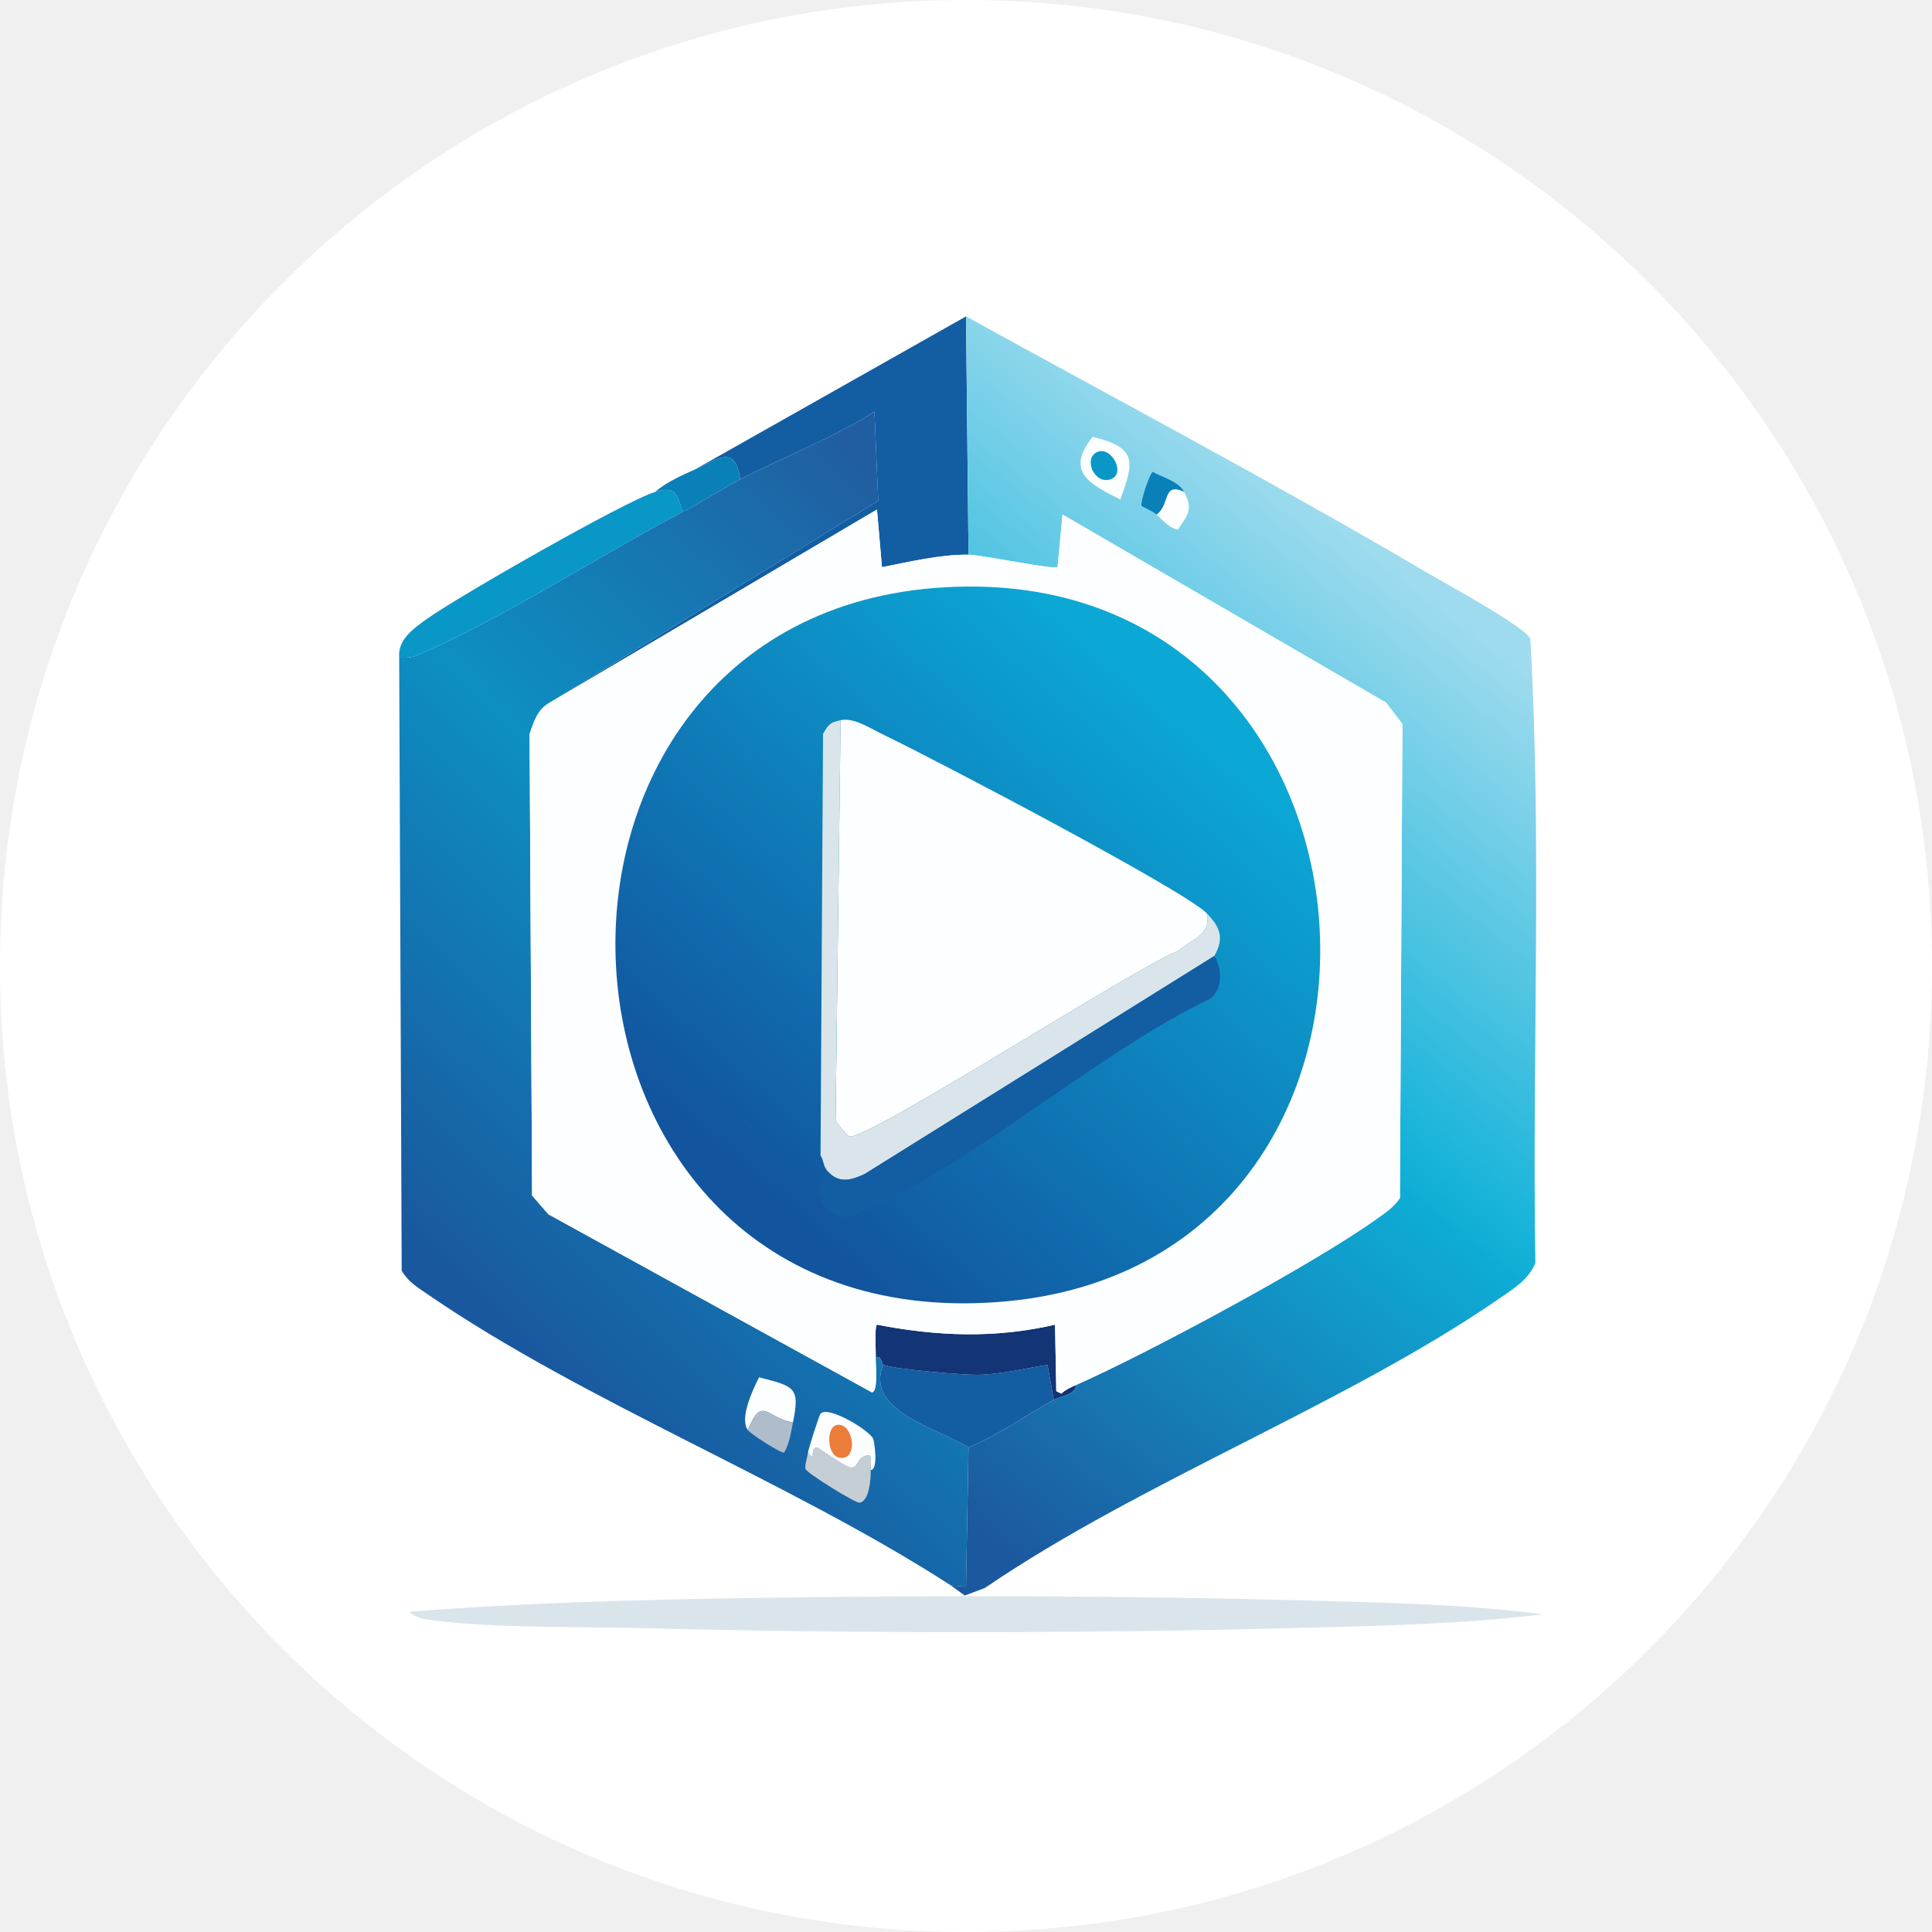
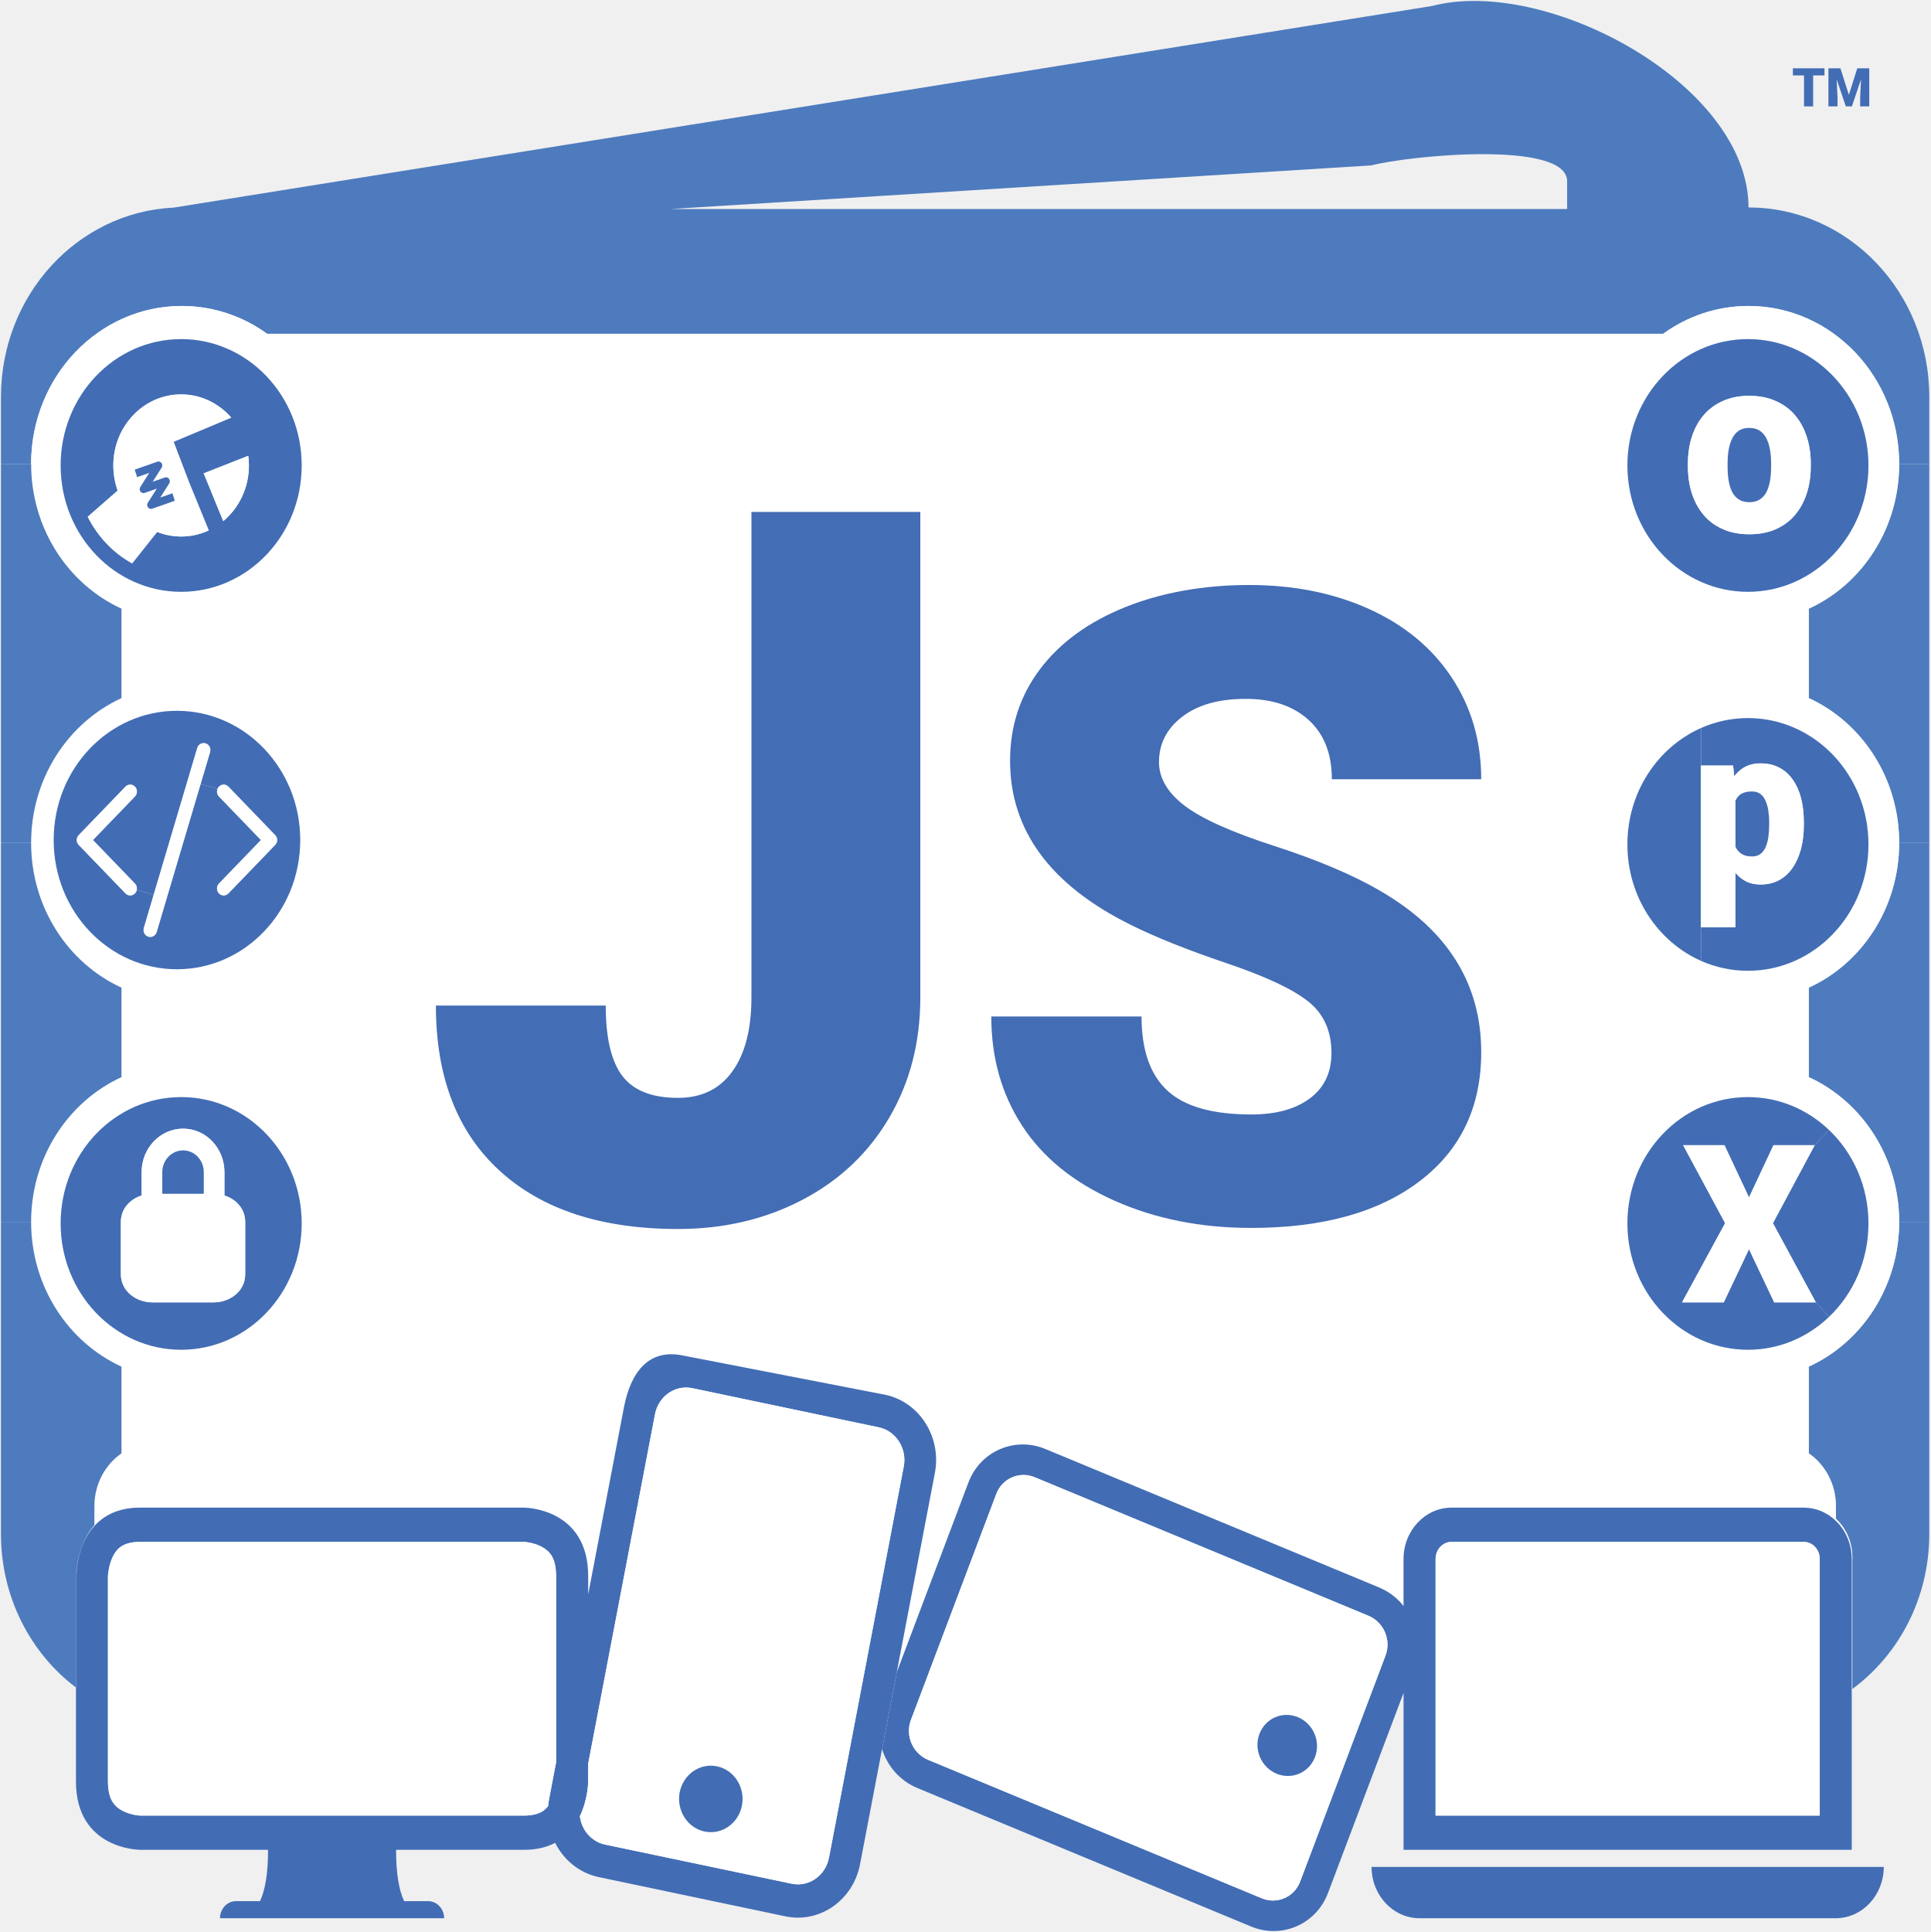
- <svg xmlns="http://www.w3.org/2000/svg" version="1.1" width="1000" height="1000">
-   <g clip-path="url(#SvgjsClipPath1039)">
-     <rect width="1000" height="1000" fill="#ffffff" />
-     <g transform="matrix(5,0,0,5,100,100)">
-       <svg version="1.1" width="160" height="160">
-         <svg id="Layer_1" version="1.1" viewBox="0 0 160 160">
-           <defs>
-             <style>
-       .st0 {
-         fill: url(#linear-gradient2);
-       }
- 
-       .st1 {
-         fill: #135da3;
-       }
- 
-       .st2 {
-         fill: #c5ced5;
-       }
- 
-       .st3 {
-         fill: url(#linear-gradient1);
-       }
- 
-       .st4 {
-         fill: #0997c8;
-       }
- 
-       .st5 {
-         fill: #0a80b9;
-       }
- 
-       .st6 {
-         fill: #afbdca;
-       }
- 
-       .st7 {
-         fill: #fdfeff;
-       }
- 
-       .st8 {
-         fill: #ec7d3b;
-       }
- 
-       .st9 {
-         fill: #133475;
-       }
- 
-       .st10 {
-         fill: #d9e5ea;
-       }
- 
-       .st11 {
-         fill: url(#linear-gradient);
-       }
-     </style>
-             <linearGradient id="linear-gradient" x1="126.536" y1="40.33" x2="61.301" y2="122.801" gradientUnits="userSpaceOnUse">
-               <stop offset="0" stop-color="#9edbee" />
-               <stop offset=".427" stop-color="#1ab4da" />
-               <stop offset=".479" stop-color="#0eacd5" />
-               <stop offset="1" stop-color="#1c589f" />
-             </linearGradient>
-             <linearGradient id="linear-gradient1" x1="93.695" y1="51.563" x2="31.317" y2="116.21" gradientUnits="userSpaceOnUse">
-               <stop offset="0" stop-color="#205ea1" />
-               <stop offset=".497" stop-color="#0d8fc2" />
-               <stop offset="1" stop-color="#19589f" />
-             </linearGradient>
-             <linearGradient id="linear-gradient2" x1="102.221" y1="52.62" x2="58.24" y2="103.145" gradientUnits="userSpaceOnUse">
-               <stop offset="0" stop-color="#0ba8d5" />
-               <stop offset="1" stop-color="#12549e" />
-             </linearGradient>
-             <clipPath id="SvgjsClipPath1039">
-               <rect width="1000" height="1000" x="0" y="0" rx="500" ry="500" />
-             </clipPath>
-           </defs>
-           <g id="Generative_Object">
-             <path class="st10" d="M57.541,145.428c19.105-.297,38.803-.257,57.899.26,8.081.218,16.275.376,24.276,1.428-8.629,1.04-17.396,1.211-26.093,1.428-22.163.553-45.083.558-67.246,0-6.524-.164-14.992.007-21.29-.779-1.039-.13-2.009-.226-2.726-.909,11.542-.935,23.494-1.246,35.181-1.428Z" />
-             <path class="st1" d="M80,12.754l.26,24.666c-2.875-.034-6.132.736-8.957,1.298l-.519-5.972-33.883,19.992,34.012-20.901-.39-9.217c-4.393,2.774-9.311,4.621-13.891,7.01-.534-3.686-2.299-2.092-4.673-1.038l28.041-15.838Z" />
-             <path class="st4" d="M50.661,33.006c-8.66,4.545-18.657,11.022-27.392,14.799-.651.282-1.251.309-1.947.26-.153-1.818,1.401-2.926,2.726-3.895,3.032-2.218,20.638-12.289,23.757-13.242,1.934-.591,2.265-.052,2.856,2.077Z" />
-             <path class="st5" d="M56.633,29.631c-1.978,1.032-3.932,2.305-5.972,3.375-.591-2.129-.922-2.668-2.856-2.077,1.232-1.04,2.694-1.689,4.154-2.337,2.375-1.053,4.139-2.647,4.673,1.038Z" />
-             <path class="st1" d="M89.087,124.917c-2.939,1.612-5.715,3.619-8.828,4.933-3.092-1.974-10.816-3.786-8.828-8.568,1.032.462,8.28,1.056,9.736,1.038,2.35-.028,4.943-.665,7.27-1.038l.649,3.635Z" />
-             <path class="st9" d="M91.424,123.359c-.044,1.03-1.576,1.141-2.337,1.558l-.649-3.635c-2.326.374-4.919,1.01-7.27,1.038-1.457.018-8.705-.577-9.736-1.038-.171-.077-.171-.995-.779-.779.034-.588-.143-3.17.13-3.375,6.208,1.206,12.235,1.443,18.434,0l.13,6.88.519.26c.433-.42,1.02-.67,1.558-.909Z" />
-             <g>
-               <path class="st11" d="M78.442,144.13l1.558.13.26-14.41c3.113-1.314,5.888-3.321,8.828-4.933.761-.417,2.293-.528,2.337-1.558,7.486-3.317,24.525-12.484,31.027-17.136.903-.646,1.843-1.246,2.466-2.207l.26-49.071-1.688-2.207-33.493-19.473-.519,5.452c-.379.27-7.953-1.283-9.217-1.298l-.26-24.666c15.818,8.722,32.031,17.295,47.643,26.483,1.902,1.119,10.108,5.567,10.775,6.88,1.205,21.285.179,43.148.519,64.65-.724,1.675-2.092,2.526-3.505,3.505-15.969,11.062-37.182,18.998-53.485,30.118l-2.077.779-1.428-1.038Z" />
-               <path class="st5" d="M102.588,30.929c-2.296-1.061-1.415,1.347-2.856,2.337-.386-.339-1.524-.825-1.558-.909-.151-.369.847-3.391,1.168-3.505,1.003.582,2.658.959,3.245,2.077Z" />
-               <path class="st7" d="M102.588,30.929c.931,1.772.398,2.358-.649,3.895-.991-.187-1.525-.958-2.207-1.558,1.441-.989.56-3.398,2.856-2.337Z" />
-               <g>
-                 <path class="st7" d="M93.112,25.217c4.554,1.104,4.343,2.522,2.856,6.491-3.201-1.62-5.73-2.879-2.856-6.491Z" />
-                 <path class="st4" d="M93.631,26.774c1.468-.564,2.982,2.336,1.298,2.856-1.688.522-2.829-2.268-1.298-2.856Z" />
-               </g>
-             </g>
-             <g>
-               <path class="st3" d="M36.9,52.738c-1.258.692-1.644,1.973-2.077,3.245l.26,47.773,1.688,1.947,33.493,18.434c.686-.088.353-2.993.39-3.635.608-.216.608.702.779.779-1.989,4.782,5.736,6.594,8.828,8.568l-.26,14.41-1.558-.13c-16.649-10.765-38.035-19.047-54.134-30.118-1.056-.726-2.051-1.308-2.726-2.466l-.26-63.481c.696.05,1.296.022,1.947-.26,8.735-3.777,18.732-10.254,27.392-14.799,2.039-1.071,3.994-2.344,5.972-3.375,4.58-2.389,9.497-4.237,13.891-7.01l.39,9.217-34.012,20.901Z" />
-               <path class="st2" d="M70.134,132.187c.025.83-.123,3.243-1.168,3.375-.39.049-5.449-3.051-5.582-3.505-.102-.347.19-1.198.26-1.688.908,1.181.104-.497.909-.519.209-.006,3.084,2.178,3.635,2.077.834-.153.443-1.185,1.817-1.298.246.164.12,1.228.13,1.558Z" />
-               <path class="st7" d="M62.085,127.254c-2.736-.467-3.188-2.843-4.673.779-.861-1.163.458-4.082,1.168-5.452,3.668.942,4.257,1.019,3.505,4.673Z" />
-               <path class="st6" d="M62.085,127.254c-.219,1.067-.347,2.15-.909,3.116-.291.122-3.433-1.889-3.765-2.337,1.485-3.622,1.937-1.246,4.673-.779Z" />
-               <g>
-                 <path class="st7" d="M70.134,132.187c-.01-.33.116-1.394-.13-1.558-1.375.113-.983,1.145-1.817,1.298-.551.101-3.426-2.083-3.635-2.077-.804.022-.001,1.7-.909.519.057-.403,1.152-3.872,1.298-4.024.842-.881,5.11,1.777,5.452,2.596.106.253.576,3.192-.26,3.245Z" />
-                 <path class="st8" d="M66.629,127.513c1.557-.313,2.191,3.027.779,3.375-1.808.446-2.034-3.123-.779-3.375Z" />
-               </g>
-             </g>
-             <g>
-               <path class="st7" d="M80.26,37.42c1.264.015,8.838,1.568,9.217,1.298l.519-5.452,33.493,19.473,1.688,2.207-.26,49.071c-.624.961-1.564,1.561-2.466,2.207-6.501,4.652-23.541,13.819-31.027,17.136-.538.238-1.124.488-1.558.909l-.519-.26-.13-6.88c-6.2,1.443-12.226,1.206-18.434,0-.273.205-.096,2.787-.13,3.375-.037.642.296,3.546-.39,3.635l-33.493-18.434-1.688-1.947-.26-47.773c.433-1.273.82-2.554,2.077-3.245l33.883-19.992.519,5.972c2.825-.562,6.082-1.332,8.957-1.298Z" />
-               <g>
-                 <path class="st0" d="M77.793,40.795c48.391-2.791,53.191,70.518,5.452,73.996-50.127,3.652-53.301-71.237-5.452-73.996Z" />
-                 <path class="st7" d="M104.925,74.548c.567,2.242-1.736,2.762-2.986,3.895-4.326,1.648-32.093,19.593-34.012,19.213-.198-.039-1.346-1.409-1.428-1.688l.519-41.412c1.398-.312,3.11.876,4.544,1.558,4.687,2.227,31.026,16.025,33.363,18.434Z" />
-                 <path class="st10" d="M67.018,54.556l-.519,41.412c.082.278,1.23,1.649,1.428,1.688,1.919.38,29.686-17.565,34.012-19.213,1.25-1.132,3.553-1.652,2.986-3.895,1.352,1.393,1.861,2.516.779,4.414l-36.219,22.588c-1.415.653-2.66.97-3.765-.26-.559-.622-.401-1.079-.779-1.688l.26-43.619c.584-1.053.773-1.195,1.817-1.428Z" />
-                 <path class="st1" d="M65.72,101.29c1.105,1.23,2.35.913,3.765.26l36.219-22.588c.834,1.361.86,3.415-.39,4.414-11.616,5.546-24.125,16.801-35.57,21.809-1.365.598-2.431,1.322-3.895.26-1.022-.742-1.592-3.607-.13-4.154Z" />
-               </g>
-             </g>
-           </g>
-         </svg>
-       </svg>
-     </g>
-   </g>
+ <svg xmlns="http://www.w3.org/2000/svg" version="1.1" width="504.58" height="504.9">
+   <svg id="SvgjsSvg1038" viewBox="0 0 504.58 504.9">
+     <path d="M504.25,319.32v81.55c0,16.76-7.95,31.58-20.11,40.53v-34.38c0-4.04-1.67-7.65-4.3-10.11v-3.31c0-5.76-2.81-10.83-7.09-13.79v-22.66c13.91-6.36,23.63-20.91,23.63-37.83h7.87Z" style="fill:#4e7bbe;" />
+     <path d="M504.25,220.28v99.04h-7.87c0-16.92-9.72-31.46-23.63-37.83v-23.38c13.91-6.36,23.63-20.91,23.63-37.83h7.87Z" style="fill:#4e7bbe;" />
+     <path d="M504.25,121.24v99.04h-7.87c0-16.93-9.72-31.46-23.63-37.84v-23.37c13.91-6.37,23.63-20.91,23.63-37.83h7.87Z" style="fill:#4e7bbe;" />
+     <path d="M504.25,103.74v17.5h-7.87c0-22.8-17.63-41.28-39.38-41.28-8.28,0-15.97,2.69-22.31,7.27H69.82c-6.34-4.58-14.04-7.27-22.31-7.27-21.75,0-39.38,18.48-39.38,41.28H.25v-17.5c0-26.61,20.02-48.3,45.13-49.48L374.31,1.56c29.83-7.81,82.69,20.43,82.69,52.66,26.1,0,47.25,22.17,47.25,49.52ZM409.59,54.62v-7.26c0-10.74-41.23-6.73-51.18-4.13l-183.12,11.39h234.3Z" style="fill:#4e7bbe;" />
+     <path d="M358.48,487.89h133.87c0,7.4-5.62,13.41-12.55,13.41h-108.78c-6.93,0-12.54-6.01-12.54-13.41Z" style="fill:#426db5;" />
+     <path d="M496.38,121.24c0,16.92-9.72,31.46-23.63,37.83v23.37c13.91,6.38,23.63,20.91,23.63,37.84s-9.72,31.47-23.63,37.83v23.38c13.91,6.37,23.63,20.91,23.63,37.83s-9.72,31.47-23.63,37.83v22.66c4.28,2.96,7.09,8.03,7.09,13.79v3.31c2.63,2.46,4.3,6.07,4.3,10.11v.4h-.16c0-4.03-1.66-7.65-4.3-10.1-2.2-2.07-5.09-3.32-8.25-3.32h-92.04c-6.92,0-12.55,6.02-12.55,13.42v12.29c-1.64-2.09-3.82-3.78-6.4-4.85l-87.21-36.18c-8.03-3.33-17.03.58-20.11,8.74l-18.74,49.6,9.96-52.07c1.8-9.41-4.02-18.56-12.99-20.45l-52.78-10.24c-8.97-1.89-13.71,4.22-15.51,13.62l-9.33,48.8v-4.79c0-17.89-16.74-17.89-16.74-17.89H36.59c-5.81,0-9.6,2.15-12.07,4.96-1.32,1.49-2.26,3.16-2.94,4.8.69-1.76,1.67-3.59,3.09-5.2v-4.96c0-5.76,2.81-10.83,7.08-13.79v-22.66c-13.9-6.36-23.62-20.91-23.62-37.83s9.72-31.46,23.62-37.83v-23.38c-13.9-6.36-23.62-20.91-23.62-37.83s9.72-31.46,23.62-37.84v-23.37c-13.9-6.37-23.62-20.91-23.62-37.83,0-22.8,17.63-41.28,39.38-41.28,8.27,0,15.97,2.69,22.31,7.27h364.87c6.34-4.58,14.03-7.27,22.31-7.27,21.75,0,39.38,18.48,39.38,41.28ZM488.35,121.64c0-18.23-14.1-33.02-31.5-33.02s-31.5,14.79-31.5,33.02,14.1,33.02,31.5,33.02,31.5-14.79,31.5-33.02ZM488.35,220.68c0-18.23-14.1-33.02-31.5-33.02-4.35,0-8.49.93-12.26,2.6-11.31,5.01-19.24,16.75-19.24,30.42s7.93,25.41,19.24,30.43c3.77,1.67,7.91,2.59,12.26,2.59,17.4,0,31.5-14.78,31.5-33.02ZM488.35,319.72c0-9.68-3.98-18.4-10.32-24.43-5.6-5.33-13.02-8.58-21.18-8.58-17.4,0-31.5,14.78-31.5,33.01s14.1,33.02,31.5,33.02c8.16,0,15.58-3.24,21.18-8.58,6.34-6.04,10.32-14.75,10.32-24.44ZM78.85,121.64c0-18.23-14.1-33.02-31.5-33.02s-31.5,14.79-31.5,33.02,14.1,33.02,31.5,33.02,31.5-14.79,31.5-33.02ZM78.85,319.72c0-18.23-14.1-33.01-31.5-33.01s-31.5,14.78-31.5,33.01,14.1,33.02,31.5,33.02,31.5-14.78,31.5-33.02ZM78.47,219.53c0-18.65-14.43-33.77-32.23-33.77s-32.21,15.12-32.21,33.77,14.43,33.77,32.21,33.77,32.23-15.12,32.23-33.77Z" style="fill:#fff;" />
+     <polygon points="488.56 17.85 488.56 27.81 486.18 27.81 486.18 25.48 486.41 20.73 484.02 27.81 482.44 27.81 480.04 20.72 480.27 25.48 480.27 27.81 477.89 27.81 477.89 17.85 481.02 17.85 483.23 24.78 485.43 17.85 488.56 17.85" style="fill:#426db5;" />
+     <path d="M366.84,419.71v-12.29c0-7.4,5.63-13.42,12.55-13.42h92.04c3.16,0,6.05,1.25,8.25,3.32,2.64,2.45,4.3,6.07,4.3,10.1v76h-117.14v-41l-19.75,52.3c-3.08,8.16-12.09,12.08-20.12,8.74l-87.2-36.18c-4.56-1.89-7.83-5.72-9.23-10.17l3.84-20.08h0s18.74-49.61,18.74-49.61c3.08-8.16,12.08-12.07,20.11-8.74l87.21,36.18c2.58,1.07,4.76,2.76,6.4,4.85ZM475.62,474.47v-67.05c0-2.48-1.87-4.47-4.19-4.47h-92.04c-2.31,0-4.18,1.99-4.18,4.47v67.05h100.41ZM362.13,432.64c1.54-4.07-.46-8.73-4.48-10.39l-87.2-36.19c-4.01-1.67-8.52.29-10.06,4.37l-22.31,59.07c-1.54,4.07.47,8.73,4.48,10.4l87.2,36.18c4.02,1.67,8.52-.29,10.06-4.37l22.31-59.07Z" style="fill:#426db5;" />
+     <path d="M456.85,88.62c17.4,0,31.5,14.79,31.5,33.02s-14.1,33.02-31.5,33.02-31.5-14.79-31.5-33.02,14.1-33.02,31.5-33.02ZM473.27,121.89v-.69c0-2.55-.35-4.9-1.05-7.05-.69-2.18-1.72-4.06-3.08-5.65-1.35-1.59-3.03-2.82-5.04-3.7-1.99-.9-4.3-1.36-6.92-1.36s-4.9.46-6.88,1.36c-2,.88-3.67,2.11-5.02,3.7-1.36,1.59-2.38,3.47-3.08,5.65-.7,2.15-1.04,4.5-1.04,7.05v.69c0,2.53.34,4.88,1.04,7.05.7,2.15,1.72,4.03,3.08,5.65,1.35,1.59,3.03,2.82,5.04,3.7,2.01.89,4.32,1.33,6.92,1.33s4.9-.44,6.9-1.33c1.98-.88,3.65-2.11,5-3.7,1.36-1.62,2.39-3.5,3.08-5.65.7-2.17,1.05-4.52,1.05-7.05Z" style="fill:#426db5;" />
+     <path d="M456.85,187.66c17.4,0,31.5,14.79,31.5,33.02s-14.1,33.02-31.5,33.02c-4.35,0-8.49-.92-12.26-2.59v-8.79h9.01v-14.21c.6.73,1.3,1.33,2.07,1.82,1.26.82,2.76,1.22,4.49,1.22,1.85,0,3.47-.39,4.87-1.16,1.43-.78,2.6-1.88,3.55-3.29.96-1.41,1.67-3.07,2.17-4.98.48-1.89.71-3.95.71-6.17v-.59c0-2.32-.23-4.43-.71-6.32-.5-1.9-1.22-3.53-2.19-4.88-.95-1.38-2.14-2.43-3.55-3.16-1.4-.74-3.02-1.1-4.87-1.1-1.75,0-3.24.39-4.5,1.18-.89.57-1.68,1.3-2.37,2.19l-.3-2.81h-8.38v-9.8c3.77-1.67,7.91-2.6,12.26-2.6Z" style="fill:#426db5;" />
+     <path d="M478.03,295.29c6.34,6.03,10.32,14.75,10.32,24.43s-3.98,18.4-10.32,24.44l-3.43-3.81-11.22-20.69,10.92-20.38,3.73-3.99Z" style="fill:#426db5;" />
+     <path d="M478.03,295.29l-3.73,3.99h-10.77l-6.4,13.66-6.41-13.66h-10.8l10.97,20.38-11.26,20.69h10.9l6.6-13.9,6.59,13.9h10.88l3.43,3.81c-5.6,5.34-13.02,8.58-21.18,8.58-17.4,0-31.5-14.78-31.5-33.02s14.1-33.01,31.5-33.01c8.16,0,15.58,3.25,21.18,8.58Z" style="fill:#426db5;" />
+     <polygon points="476.86 17.85 476.86 19.71 473.89 19.71 473.89 27.81 471.51 27.81 471.51 19.71 468.6 19.71 468.6 17.85 476.86 17.85" style="fill:#426db5;" />
+     <path d="M475.62,407.42v67.05h-100.41v-67.05c0-2.48,1.87-4.47,4.18-4.47h92.04c2.32,0,4.19,1.99,4.19,4.47Z" style="fill:#fff;" />
+     <polygon points="463.38 319.66 474.6 340.35 463.72 340.35 457.13 326.45 450.53 340.35 439.63 340.35 450.89 319.66 439.92 299.28 450.72 299.28 457.13 312.94 463.53 299.28 474.3 299.28 463.38 319.66" style="fill:#fff;" />
+     <path d="M473.27,121.2v.69c0,2.53-.35,4.88-1.05,7.05-.69,2.15-1.72,4.03-3.08,5.65-1.35,1.59-3.02,2.82-5,3.7-2,.89-4.29,1.33-6.9,1.33s-4.91-.44-6.92-1.33c-2.01-.88-3.69-2.11-5.04-3.7-1.36-1.62-2.38-3.5-3.08-5.65-.7-2.17-1.04-4.52-1.04-7.05v-.69c0-2.55.34-4.9,1.04-7.05.7-2.18,1.72-4.06,3.08-5.65,1.35-1.59,3.02-2.82,5.02-3.7,1.98-.9,4.27-1.36,6.88-1.36s4.93.46,6.92,1.36c2.01.88,3.69,2.11,5.04,3.7,1.36,1.59,2.39,3.47,3.08,5.65.7,2.15,1.05,4.5,1.05,7.05ZM462.91,121.89v-.69c0-1.26-.09-2.45-.28-3.57-.18-1.14-.5-2.14-.92-3-.44-.89-1.02-1.57-1.76-2.06s-1.66-.74-2.77-.74-2,.25-2.74.74c-.72.49-1.29,1.17-1.71,2.06-.44.86-.74,1.86-.93,3-.18,1.12-.27,2.31-.27,3.57v.69c0,1.31.09,2.53.27,3.67.19,1.14.49,2.14.93,3,.42.84,1,1.49,1.74,1.96.74.48,1.67.72,2.77.72s1.99-.24,2.71-.72c.74-.47,1.32-1.12,1.76-1.96.42-.86.74-1.86.92-3,.19-1.14.28-2.36.28-3.67Z" style="fill:#fff;" />
+     <path d="M471.46,214.96v.59c0,2.22-.23,4.28-.71,6.17-.5,1.91-1.21,3.57-2.17,4.98-.95,1.41-2.12,2.51-3.55,3.29-1.4.77-3.02,1.16-4.87,1.16-1.73,0-3.23-.4-4.49-1.22-.77-.49-1.47-1.09-2.07-1.82v14.21h-9.07v-42.26h8.44l.3,2.81c.69-.89,1.48-1.62,2.37-2.19,1.26-.79,2.75-1.18,4.5-1.18,1.85,0,3.47.36,4.87,1.1,1.41.73,2.6,1.78,3.55,3.16.97,1.35,1.69,2.98,2.19,4.88.48,1.89.71,4,.71,6.32ZM462.4,215.55v-.59c0-1.19-.09-2.26-.24-3.25-.16-1-.43-1.86-.79-2.59-.33-.74-.79-1.3-1.36-1.7-.59-.39-1.29-.58-2.13-.58-.98,0-1.79.16-2.46.47-.64.3-1.16.77-1.55,1.41-.1.17-.19.34-.27.52v12.04c.3.66.73,1.21,1.26,1.63.76.61,1.77.91,3.07.91.87,0,1.58-.21,2.15-.63.58-.42,1.03-1.02,1.38-1.77.34-.77.58-1.66.72-2.65.14-1,.22-2.08.22-3.22Z" style="fill:#fff;" />
+     <path d="M462.91,121.2v.69c0,1.31-.09,2.53-.28,3.67-.18,1.14-.5,2.14-.92,3-.44.84-1.02,1.49-1.76,1.96-.72.48-1.62.72-2.71.72s-2.03-.24-2.77-.72c-.74-.47-1.32-1.12-1.74-1.96-.44-.86-.74-1.86-.93-3-.18-1.14-.27-2.36-.27-3.67v-.69c0-1.26.09-2.45.27-3.57.19-1.14.49-2.14.93-3,.42-.89.99-1.57,1.71-2.06.74-.49,1.66-.74,2.74-.74s2.03.25,2.77.74,1.32,1.17,1.76,2.06c.42.86.74,1.86.92,3,.19,1.12.28,2.31.28,3.57Z" style="fill:#426db5;" />
+     <path d="M462.4,214.96v.59c0,1.14-.08,2.22-.22,3.22-.14.99-.38,1.88-.72,2.65-.35.75-.8,1.35-1.38,1.77-.57.42-1.28.63-2.15.63-1.3,0-2.31-.3-3.07-.91-.53-.42-.96-.97-1.26-1.63v-12.04c.08-.18.17-.35.27-.52.39-.64.91-1.11,1.55-1.41.67-.31,1.48-.47,2.46-.47.84,0,1.54.19,2.13.58.57.4,1.03.96,1.36,1.7.36.73.63,1.59.79,2.59.15.99.24,2.06.24,3.25Z" style="fill:#426db5;" />
+     <path d="M444.59,242.32v8.79c-11.31-5.02-19.24-16.75-19.24-30.43s7.93-25.41,19.24-30.42v9.8h-.06v42.26h.06Z" style="fill:#426db5;" />
+     <path d="M357.65,422.25c4.02,1.66,6.02,6.32,4.48,10.39l-22.31,59.07c-1.54,4.08-6.04,6.04-10.06,4.37l-87.2-36.18c-4.01-1.67-6.02-6.33-4.48-10.4l22.31-59.07c1.54-4.08,6.05-6.04,10.06-4.37l87.2,36.19ZM343.7,459.16c1.55-4.07-.45-8.73-4.48-10.4-4-1.66-8.51.29-10.04,4.37-1.55,4.07.46,8.73,4.47,10.4,4.02,1.67,8.52-.29,10.05-4.37Z" style="fill:#fff;" />
+     <path d="M339.22,448.76c4.03,1.67,6.03,6.33,4.48,10.4-1.53,4.08-6.03,6.04-10.05,4.37-4.01-1.67-6.02-6.33-4.47-10.4,1.53-4.08,6.04-6.03,10.04-4.37Z" style="fill:#426db5;" />
+     <path d="M230.54,457.11l-5.75,30.06c-1.79,9.41-10.52,15.52-19.51,13.64l-48.76-10.25c-5.1-1.07-9.18-4.48-11.42-8.96-2.13,1.12-4.8,1.82-8.11,1.82h-33.47c0,5.96.7,10.43,2.1,13.41h6.27c2.3,0,4.19,2,4.19,4.47h-58.58c0-2.47,1.87-4.47,4.19-4.47h6.27c1.4-2.98,2.1-7.45,2.1-13.41h-33.47s-16.74,0-16.74-17.88v-24.53l.15.12v-29.65s0-3.28,1.32-7.03c.08-.23.17-.46.26-.69.68-1.64,1.62-3.31,2.94-4.8,2.47-2.81,6.26-4.96,12.07-4.96h100.4s16.74,0,16.74,17.89v4.79l9.33-48.8c1.8-9.4,6.54-15.51,15.51-13.62l52.78,10.24c8.97,1.89,14.79,11.04,12.99,20.45l-9.96,52.07h0s-3.84,20.09-3.84,20.09ZM236.21,383.25c.9-4.7-2.01-9.28-6.5-10.23l-48.76-10.24c-4.49-.94-8.86,2.11-9.76,6.82l-17.46,91.32v4.62s0,4.58-2.17,9.1c.43,3.6,3.01,6.65,6.58,7.41l48.77,10.23c4.49.94,8.86-2.1,9.76-6.81l19.54-102.22ZM145.35,460.5v-48.61c0-2.9-.65-4.49-1.21-5.38-.58-.94-1.43-1.68-2.53-2.27-1.13-.61-2.36-.95-3.38-1.13-.49-.09-.89-.13-1.12-.15-.09-.01-.16-.01-.19-.01H36.59c-2.72,0-4.21.7-5.04,1.29-.89.63-1.58,1.53-2.13,2.71-.56,1.21-.88,2.52-1.05,3.62-.09.52-.12.94-.15,1.18,0,.12,0,.18,0,.22v53.57c0,2.91.66,4.49,1.21,5.37.6.95,1.44,1.69,2.54,2.28,1.14.6,2.37.95,3.39,1.13.49.09.88.13,1.12.14.09.01.15.01.19.01h100.33c2.72,0,4.21-.69,5.04-1.28.46-.33.87-.74,1.23-1.22.05-.62.13-1.24.26-1.86l1.83-9.61Z" style="fill:#426db5;" />
+     <path d="M229.71,373.02c4.49.95,7.4,5.53,6.5,10.23l-19.54,102.22c-.9,4.71-5.27,7.75-9.76,6.81l-48.77-10.23c-3.57-.76-6.15-3.81-6.58-7.41,2.17-4.52,2.17-9.1,2.17-9.1v-4.62l17.46-91.32c.9-4.71,5.27-7.76,9.76-6.82l48.76,10.24ZM193.92,471.83c.89-4.7-2.02-9.28-6.5-10.22-4.49-.95-8.86,2.1-9.77,6.8-.89,4.71,2.02,9.29,6.51,10.23s8.86-2.11,9.76-6.81Z" style="fill:#fff;" />
+     <path d="M187.42,461.61c4.48.94,7.39,5.52,6.5,10.22-.9,4.7-5.27,7.75-9.76,6.81s-7.4-5.52-6.51-10.23c.91-4.7,5.28-7.75,9.77-6.8Z" style="fill:#426db5;" />
+     <path d="M145.35,411.89v48.61l-1.83,9.61c-.13.62-.21,1.24-.26,1.86-.36.48-.77.89-1.23,1.22-.83.59-2.32,1.28-5.04,1.28H36.66s-.1,0-.19-.01c-.24-.01-.63-.05-1.12-.14-1.02-.18-2.25-.53-3.39-1.13-1.1-.59-1.94-1.33-2.54-2.28-.55-.88-1.21-2.46-1.21-5.37v-53.57s0-.1,0-.22c.03-.24.06-.66.15-1.18.17-1.1.49-2.41,1.05-3.62.55-1.18,1.24-2.08,2.13-2.71.83-.59,2.32-1.29,5.04-1.29h100.33s.1,0,.19.01c.23.02.63.06,1.12.15,1.02.18,2.25.52,3.38,1.13,1.1.59,1.95,1.33,2.53,2.27.56.89,1.21,2.48,1.21,5.38Z" style="fill:#fff;" />
+     <path d="M78.47,219.53h-6.04c0-.46-.17-.92-.52-1.28l-12.21-12.67c-.69-.7-1.79-.7-2.47,0-.17.17-.3.38-.38.6l-4.42-1.31,2.47-8.32c.28-.96-.23-1.98-1.16-2.27-.92-.29-1.9.25-2.18,1.2l-11.39,38.36-4.42-1.31c.1-.57-.05-1.18-.48-1.62l-10.99-11.38,10.99-11.38c.68-.71.68-1.86,0-2.57-.69-.7-1.79-.7-2.47,0l-12.22,12.67c-.34.36-.51.82-.51,1.28h-6.04c0-18.65,14.43-33.77,32.21-33.77s32.23,15.12,32.23,33.77Z" style="fill:#426db5;" />
+     <path d="M72.43,219.53h6.04c0,18.65-14.43,33.77-32.23,33.77s-32.21-15.12-32.21-33.77h6.04c0,.46.17.92.51,1.28l12.22,12.66c.68.71,1.78.71,2.47,0,.25-.26.41-.59.48-.94l4.42,1.31-2.57,8.67c-.28.95.23,1.97,1.15,2.26.93.29,1.91-.24,2.19-1.2l11.49-38.7,4.42,1.31c-.26.66-.13,1.44.38,1.97l10.98,11.38-10.98,11.38c-.68.7-.68,1.86,0,2.56.68.71,1.78.71,2.47,0l12.21-12.66c.35-.36.52-.82.52-1.28Z" style="fill:#426db5;" />
+     <path d="M71.91,218.25c.35.36.52.82.52,1.28s-.17.92-.52,1.28l-12.21,12.66c-.69.71-1.79.71-2.47,0-.68-.7-.68-1.86,0-2.56l10.98-11.38-10.98-11.38c-.51-.53-.64-1.31-.38-1.97.08-.22.21-.43.38-.6.68-.7,1.78-.7,2.47,0l12.21,12.67Z" style="fill:#fff;" />
+     <path d="M47.35,88.62c17.4,0,31.5,14.79,31.5,33.02s-14.1,33.02-31.5,33.02-31.5-14.79-31.5-33.02,14.1-33.02,31.5-33.02ZM65.06,121.64c0-.85-.06-1.69-.17-2.52l-11.65,4.58,5.11,12.49c4.09-3.41,6.71-8.66,6.71-14.55ZM45.37,115.45l15.06-6.32c-3.23-3.72-7.9-6.06-13.09-6.06-9.79,0-17.72,8.31-17.72,18.57,0,2.31.41,4.53,1.13,6.57l-7.82,6.84c2.59,5.18,6.66,9.45,11.61,12.17l6.53-8.21c1.95.77,4.05,1.2,6.27,1.2,2.57,0,5.01-.57,7.21-1.6l-5.25-12.85-3.93-10.31Z" style="fill:#426db5;" />
+     <path d="M47.35,286.71c17.4,0,31.5,14.78,31.5,33.01s-14.1,33.02-31.5,33.02-31.5-14.78-31.5-33.02,14.1-33.01,31.5-33.01ZM64.09,332.98v-13.61c0-3.57-2.5-6.01-5.43-6.95v-6.1c0-6.27-4.83-11.36-10.81-11.36s-10.83,5.09-10.83,11.36v6.1c-2.93.94-5.43,3.38-5.43,6.95v13.61c0,4.63,4.24,7.37,8.14,7.37h16.24c3.88,0,8.12-2.74,8.12-7.37Z" style="fill:#426db5;" />
+     <path d="M64.89,119.12c.11.83.17,1.67.17,2.52,0,5.89-2.62,11.14-6.71,14.55l-5.11-12.49,11.65-4.58Z" style="fill:#fff;" />
+     <path d="M64.09,319.37v13.61c0,4.63-4.24,7.37-8.12,7.37h-16.24c-3.9,0-8.14-2.74-8.14-7.37v-13.61c0-3.57,2.5-6.01,5.43-6.95v-6.1c0-6.27,4.84-11.36,10.83-11.36s10.81,5.09,10.81,11.36v6.1c2.93.94,5.43,3.38,5.43,6.95ZM53.26,311.98v-5.66c0-3.14-2.42-5.68-5.41-5.68s-5.43,2.54-5.43,5.68v5.66h10.84Z" style="fill:#fff;" />
+     <path d="M60.43,109.13l-15.06,6.32,3.93,10.31,5.25,12.85c-2.2,1.03-4.64,1.6-7.21,1.6-2.22,0-4.32-.43-6.27-1.2l-6.53,8.21c-4.95-2.72-9.02-6.99-11.61-12.17l7.82-6.84c-.72-2.04-1.13-4.26-1.13-6.57,0-10.26,7.93-18.57,17.72-18.57,5.19,0,9.86,2.34,13.09,6.06ZM45.68,130.87l-.62-1.95-3.18,1.11,2.34-3.69c.23-.37.22-.85-.04-1.19-.25-.36-.69-.5-1.09-.36l-3.19,1.11,2.35-3.69c.23-.37.22-.85-.04-1.2-.26-.34-.69-.49-1.1-.34l-5.9,2.06.63,1.96,3.18-1.12-2.34,3.69c-.24.36-.22.84.03,1.2.26.35.7.49,1.09.35l3.19-1.11-2.35,3.68c-.24.37-.21.86.04,1.2.25.35.7.5,1.09.36l5.91-2.07Z" style="fill:#fff;" />
+     <path d="M53.74,194.28c.93.29,1.44,1.31,1.16,2.27l-2.47,8.32-11.49,38.7c-.28.96-1.26,1.49-2.19,1.2-.92-.29-1.43-1.31-1.15-2.26l2.57-8.67,11.39-38.36c.28-.95,1.26-1.49,2.18-1.2Z" style="fill:#fff;" />
+     <path d="M53.26,306.32v5.66h-10.84v-5.66c0-3.14,2.44-5.68,5.43-5.68s5.41,2.54,5.41,5.68Z" style="fill:#426db5;" />
+     <path d="M45.06,128.92l.62,1.95-5.91,2.07c-.39.14-.84-.01-1.09-.36-.25-.34-.28-.83-.04-1.2l2.35-3.68-3.19,1.11c-.39.14-.83,0-1.09-.35-.25-.36-.27-.84-.03-1.2l2.34-3.69-3.18,1.12-.63-1.96,5.9-2.06c.41-.15.84,0,1.1.34.26.35.27.83.04,1.2l-2.35,3.69,3.19-1.11c.4-.14.84,0,1.09.36.26.34.27.82.04,1.19l-2.34,3.69,3.18-1.11Z" style="fill:#426db5;" />
+     <path d="M35.27,230.91c.43.44.58,1.05.48,1.62-.07.35-.23.68-.48.94-.69.71-1.79.71-2.47,0l-12.22-12.66c-.34-.36-.51-.82-.51-1.28s.17-.92.51-1.28l12.22-12.67c.68-.7,1.78-.7,2.47,0,.68.71.68,1.86,0,2.57l-10.99,11.38,10.99,11.38Z" style="fill:#fff;" />
+     <path d="M31.75,357.15v22.66c-4.27,2.96-7.08,8.03-7.08,13.79v4.96c-1.42,1.61-2.4,3.44-3.09,5.2-.09.23-.18.46-.26.69-1.47,3.92-1.47,7.44-1.47,7.44v29.12C7.97,432.03.25,417.4.25,400.87v-81.55h7.88c0,16.92,9.72,31.47,23.62,37.83Z" style="fill:#4e7bbe;" />
+     <path d="M31.75,258.11v23.38c-13.9,6.37-23.62,20.91-23.62,37.83H.25v-99.04h7.88c0,16.92,9.72,31.47,23.62,37.83Z" style="fill:#4e7bbe;" />
+     <path d="M31.75,159.07v23.37c-13.9,6.38-23.62,20.91-23.62,37.84H.25v-99.04h7.88c0,16.92,9.72,31.46,23.62,37.83Z" style="fill:#4e7bbe;" />
+     <path d="M21.32,404.45c-1.32,3.75-1.32,7.03-1.32,7.03v29.65l-.15-.12v-29.12s0-3.52,1.47-7.44Z" style="fill:#426db5;" />
+     <path d="M196.4,260.63c0,8.29-1.66,14.75-4.98,19.36-3.32,4.61-8.05,6.92-14.19,6.92-6.81,0-11.66-1.9-14.56-5.71s-4.35-9.94-4.35-18.41h-44.39c0,18.62,5.55,33.01,16.65,43.16,11.1,10.16,26.65,15.23,46.66,15.23,11.94,0,22.76-2.54,32.47-7.62s17.28-12.23,22.7-21.46c5.42-9.22,8.13-19.72,8.13-31.48v-126.83h-44.14v126.83Z" style="fill:#436db5;" />
+     <path d="M360.82,232.85c-7.21-4.19-16.44-8.1-27.67-11.74-11.23-3.63-19.08-7.15-23.54-10.56-4.46-3.41-6.69-7.21-6.69-11.4,0-4.79,2.03-8.74,6.08-11.85,4.05-3.11,9.57-4.66,16.57-4.66s12.4,1.84,16.45,5.5c4.05,3.67,6.08,8.84,6.08,15.5h39.04c0-9.96-2.57-18.81-7.7-26.56s-12.33-13.72-21.58-17.91c-9.26-4.19-19.73-6.29-31.4-6.29s-22.76,1.93-32.35,5.78c-9.59,3.86-17.01,9.25-22.25,16.17-5.24,6.93-7.86,14.92-7.86,23.98,0,18.19,10.52,32.49,31.57,42.9,6.47,3.22,14.8,6.55,24.99,10,10.19,3.44,17.31,6.78,21.36,10,4.05,3.22,6.08,7.71,6.08,13.48,0,5.09-1.88,9.04-5.63,11.85-3.76,2.81-8.87,4.21-15.34,4.21-10.12,0-17.42-2.08-21.92-6.23-4.5-4.16-6.75-10.61-6.75-19.37h-39.27c0,10.78,2.69,20.31,8.09,28.58,5.39,8.27,13.42,14.79,24.09,19.54,10.67,4.76,22.59,7.13,35.75,7.13,18.67,0,33.35-4.08,44.06-12.24,10.71-8.16,16.06-19.39,16.06-33.69,0-17.89-8.78-31.93-26.33-42.11Z" style="fill:#436db5;" />
+   </svg>
+   <style>@media (prefers-color-scheme: light) { :root { filter: none; } }
+ @media (prefers-color-scheme: dark) { :root { filter: none; } }
+ </style>
</svg>
